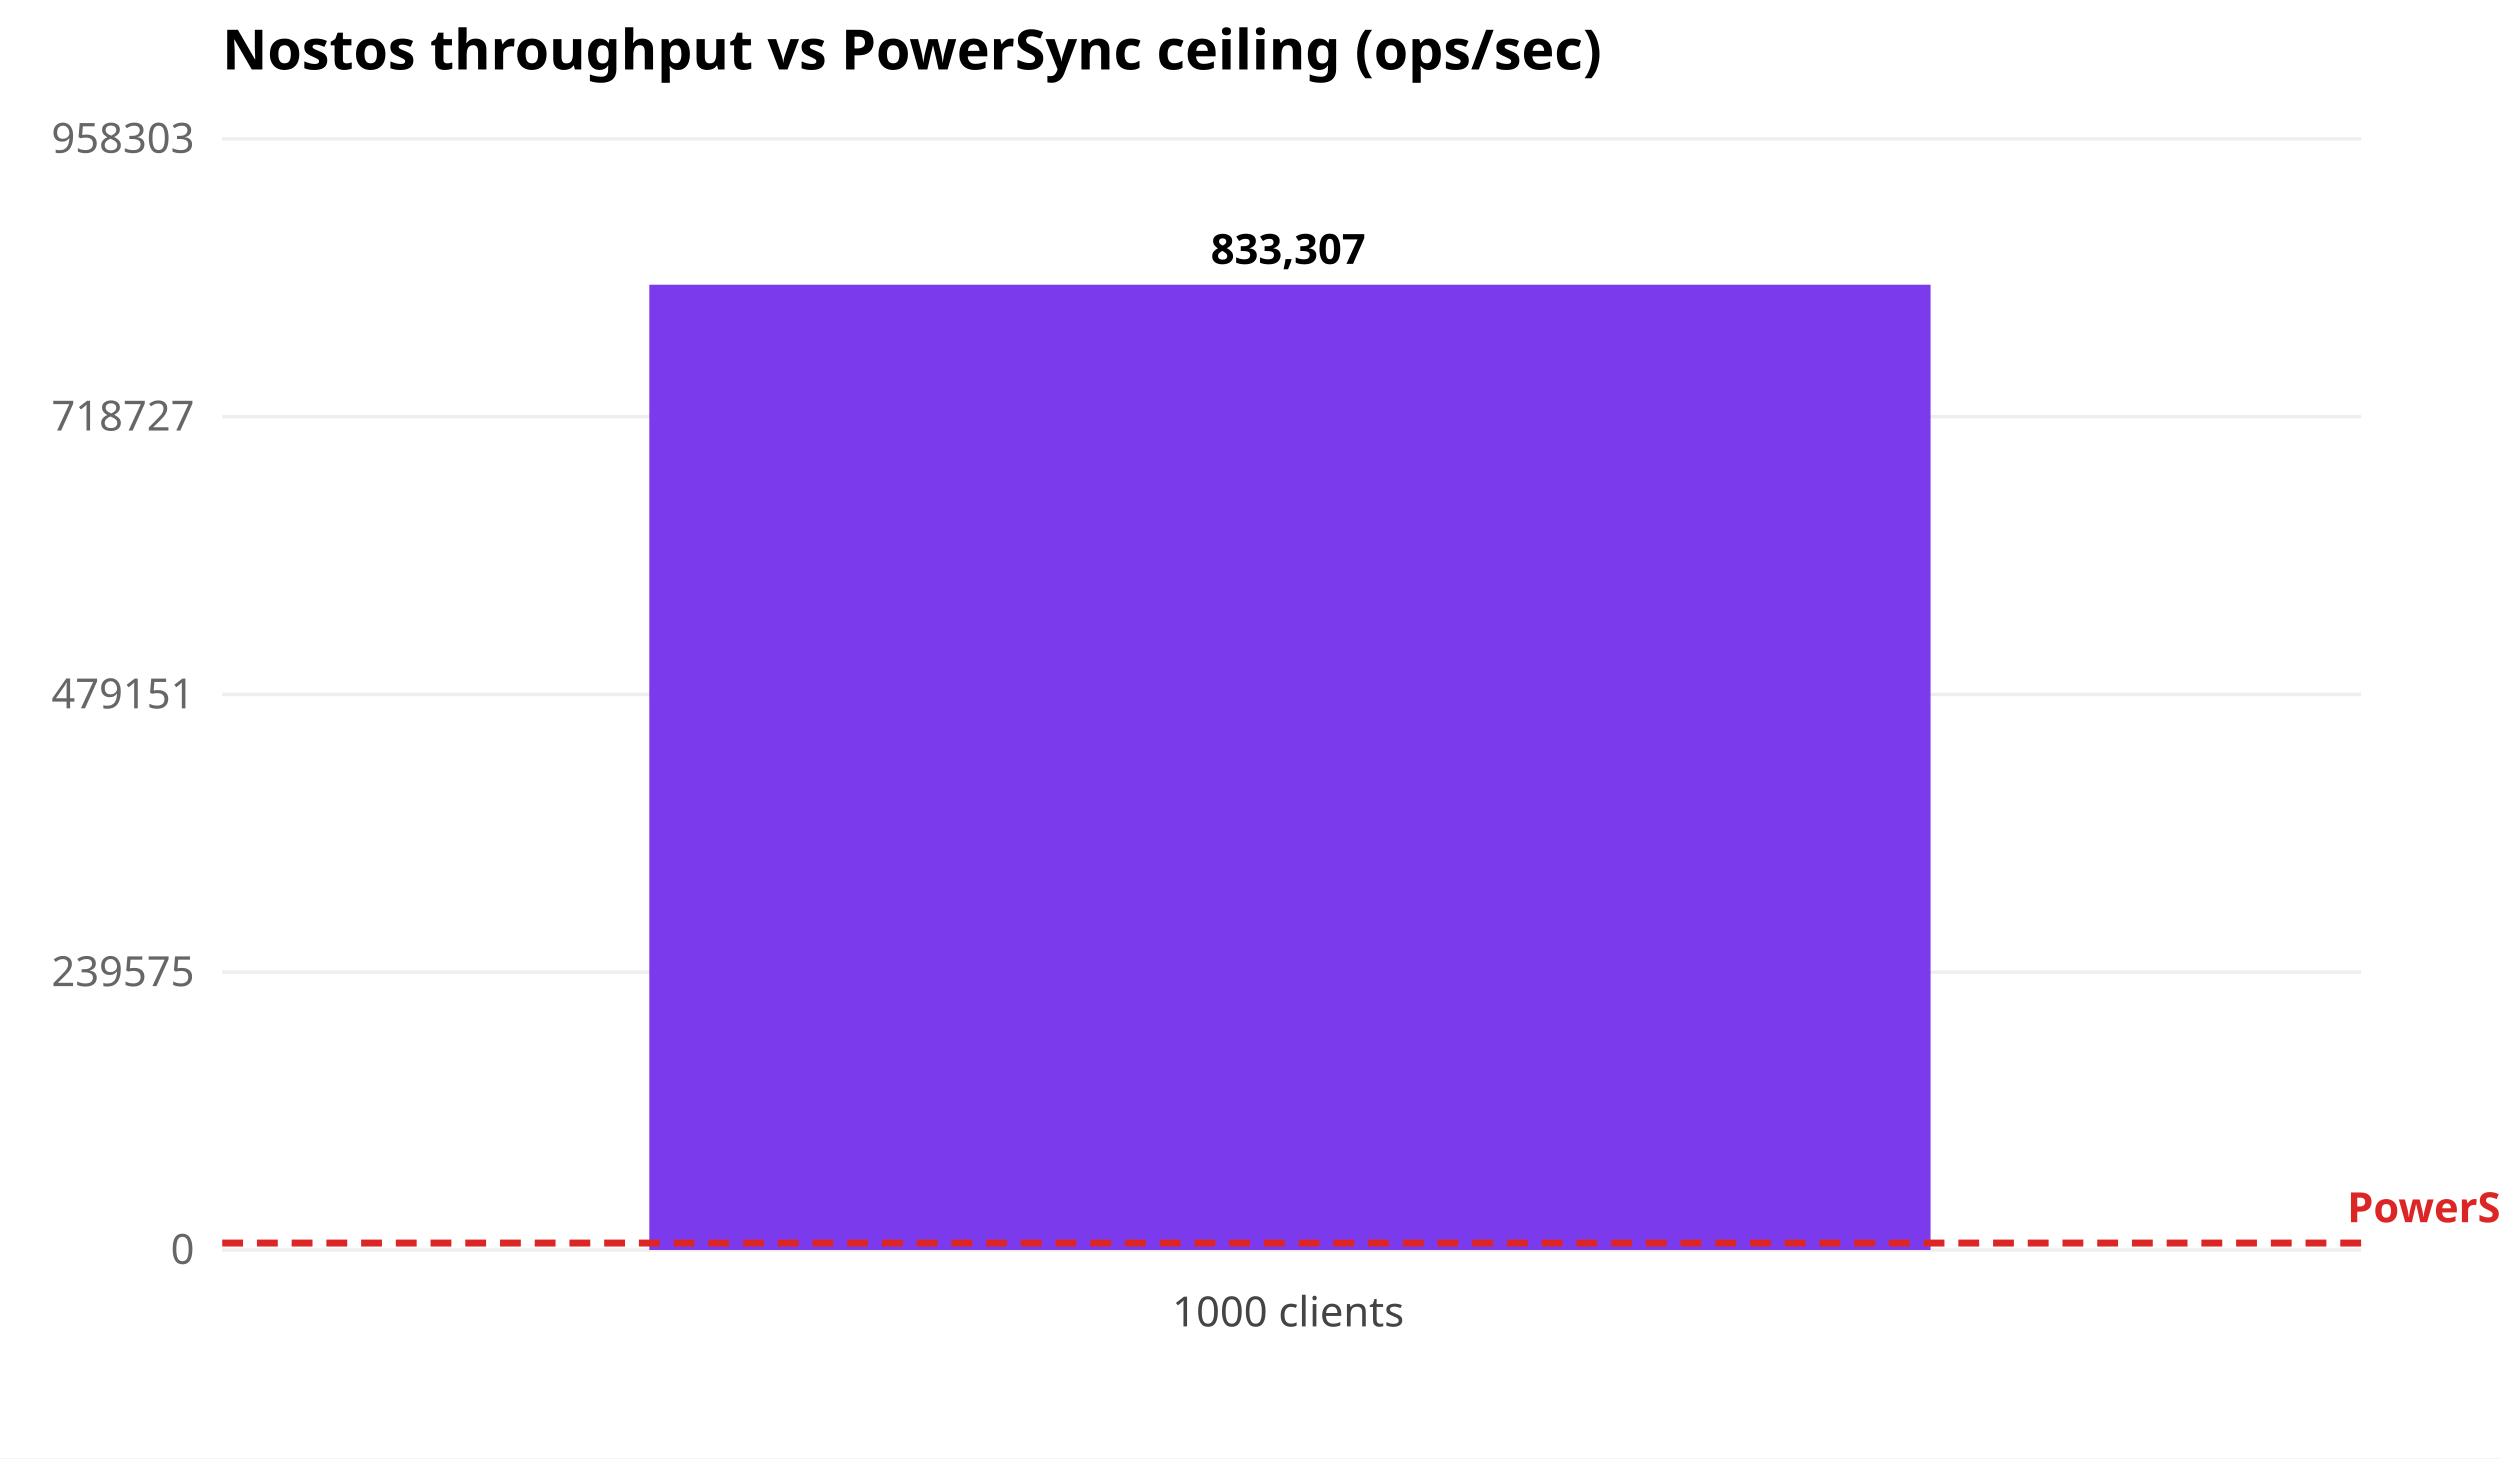
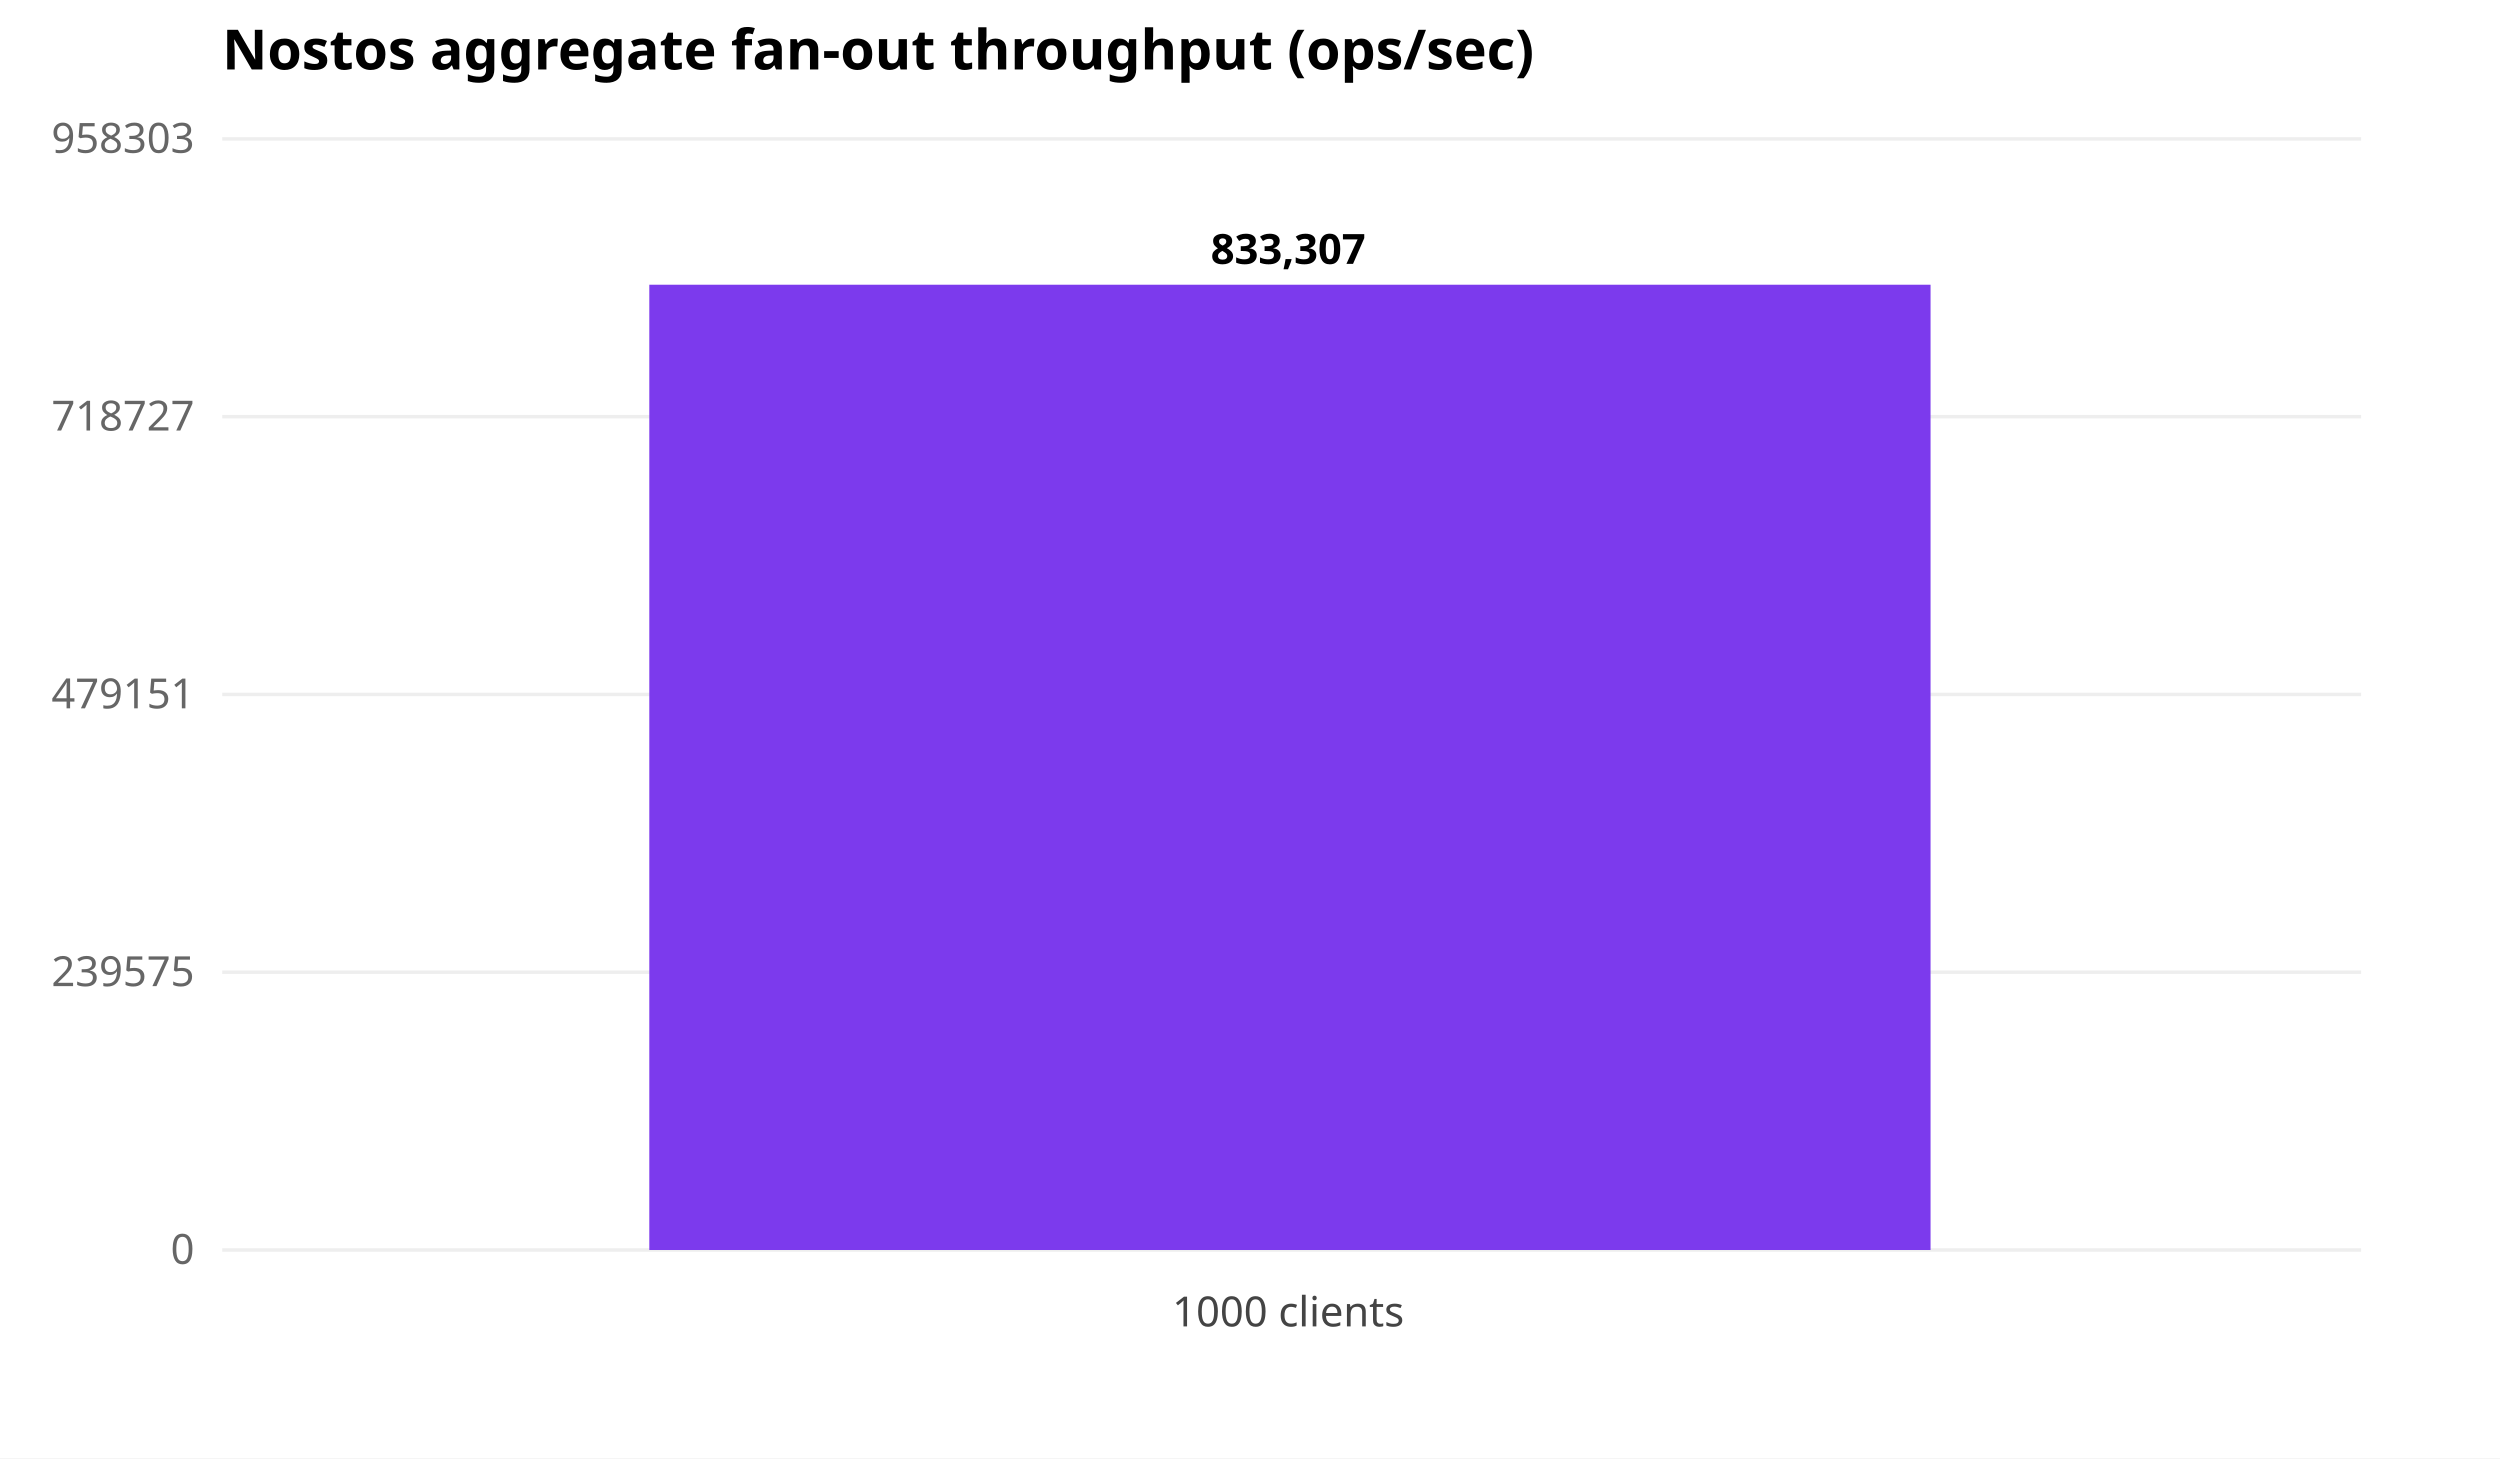
<svg xmlns="http://www.w3.org/2000/svg" width="720" height="420" font-family="sans-serif" font-size="12">
  <rect width="100%" height="100%" fill="white" />
-   <text x="64" y="20" font-size="16" font-weight="bold">Nostos throughput vs PowerSync ceiling (ops/sec)</text>
+   <text x="64" y="20" font-size="16" font-weight="bold">Nostos aggregate fan-out throughput (ops/sec)</text>
  <line x1="64" y1="360" x2="680" y2="360" stroke="#eee" />
  <text x="56" y="364" text-anchor="end" fill="#666">0</text>
  <line x1="64" y1="280" x2="680" y2="280" stroke="#eee" />
  <text x="56" y="284" text-anchor="end" fill="#666">239575</text>
  <line x1="64" y1="200" x2="680" y2="200" stroke="#eee" />
  <text x="56" y="204" text-anchor="end" fill="#666">479151</text>
  <line x1="64" y1="120" x2="680" y2="120" stroke="#eee" />
  <text x="56" y="124" text-anchor="end" fill="#666">718727</text>
  <line x1="64" y1="40" x2="680" y2="40" stroke="#eee" />
  <text x="56" y="44" text-anchor="end" fill="#666">958303</text>
  <rect x="187" y="82" width="369" height="278" fill="#7c3aed" />
  <text x="371" y="76" text-anchor="middle" font-weight="bold">833,307</text>
  <text x="371" y="382" text-anchor="middle" fill="#444">1000 clients</text>
-   <line x1="64" y1="358" x2="680" y2="358" stroke="#dc2626" stroke-width="2" stroke-dasharray="6,4" />
-   <text x="676" y="352" fill="#dc2626" font-weight="bold">PowerSync ceiling ~4000 ops/sec</text>
</svg>
